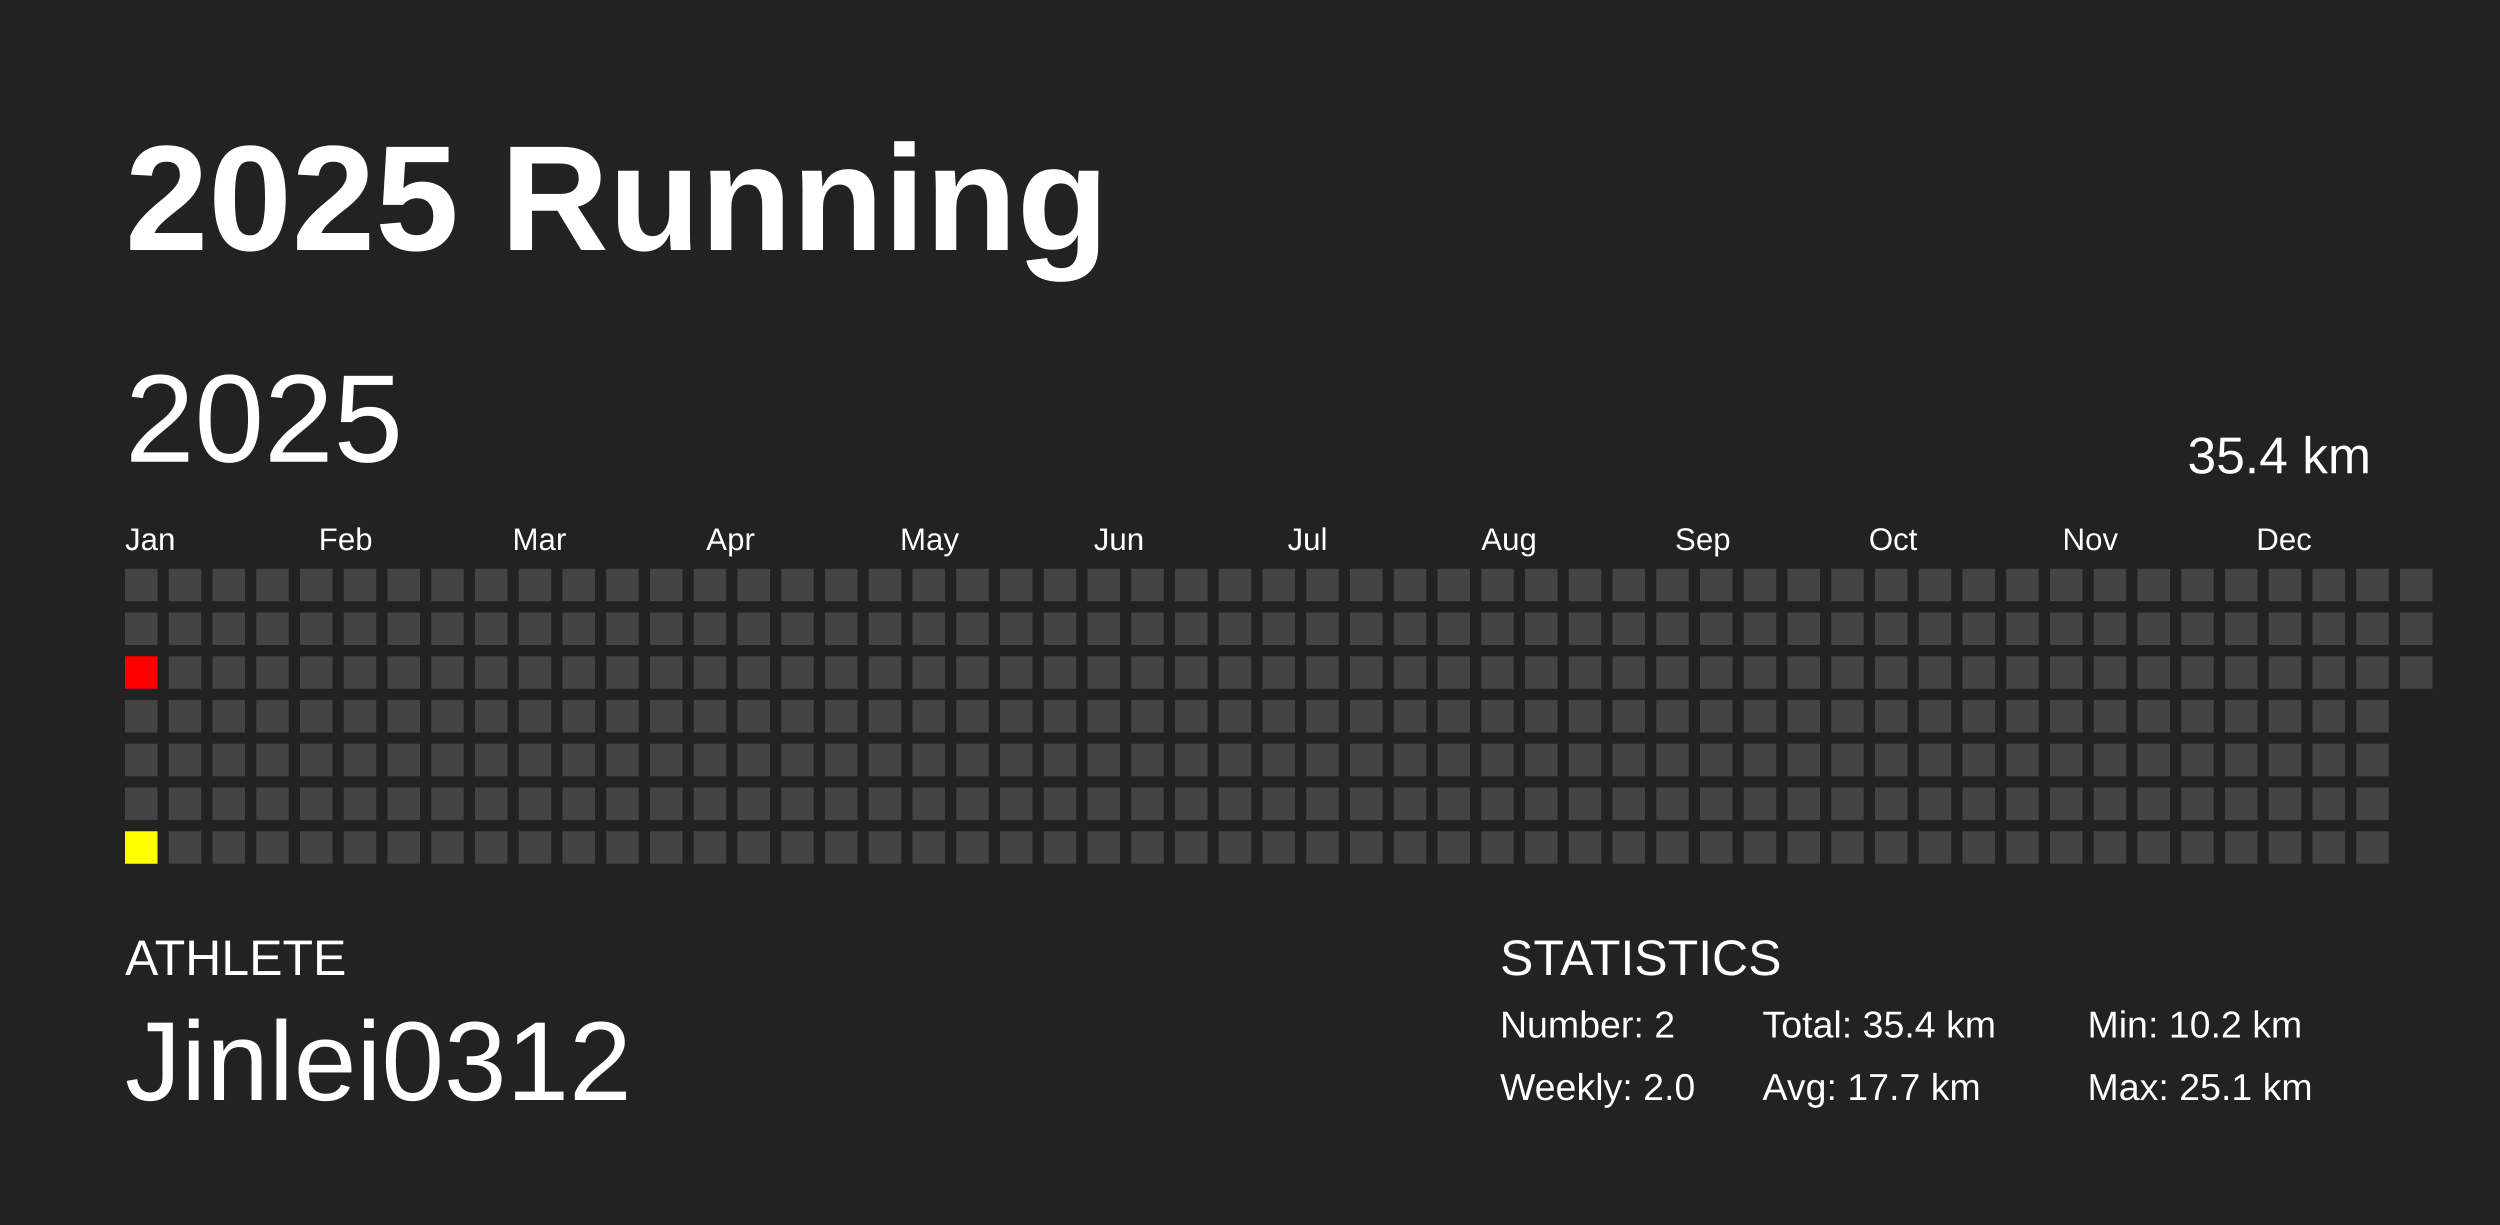
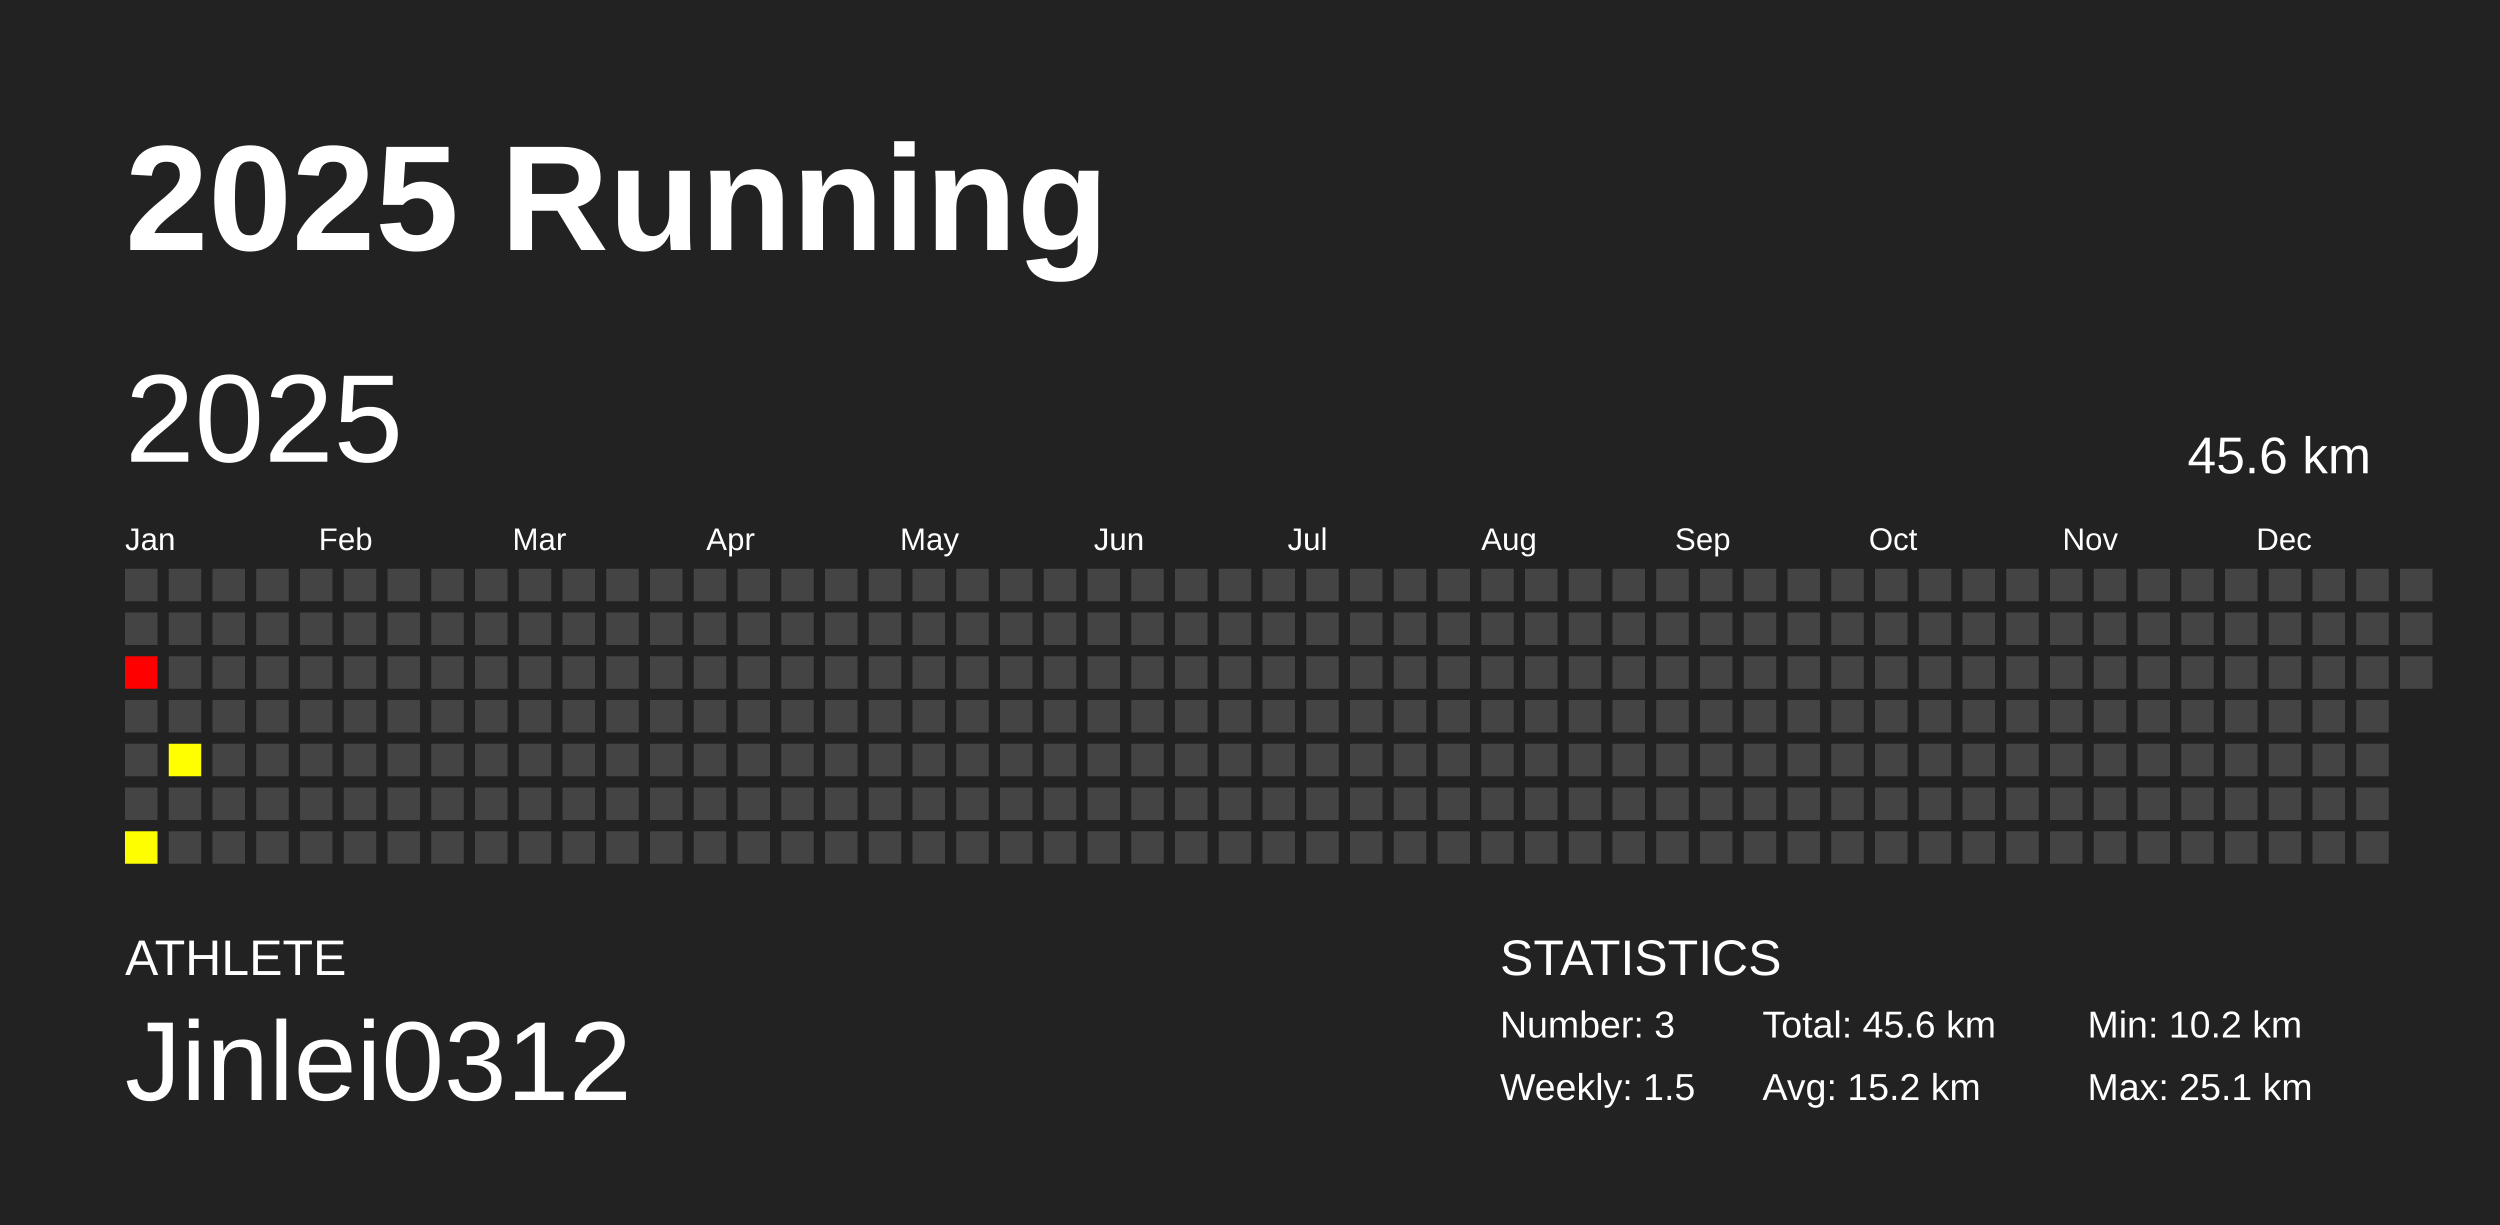
<svg xmlns="http://www.w3.org/2000/svg" baseProfile="full" height="98mm" version="1.1" viewBox="0,0,200,98" width="200mm">
  <defs />
  <rect fill="#222222" height="98" width="200" x="0" y="0" />
  <text fill="#FFFFFF" style="font-size:12px; font-family:Arial; font-weight:bold;" x="10" y="20">2025 Running</text>
  <text fill="#FFFFFF" style="font-size:4px; font-family:Arial" x="10" y="78">ATHLETE</text>
  <text fill="#FFFFFF" style="font-size:9px; font-family:Arial" x="10" y="88">Jinlei0312</text>
  <text fill="#FFFFFF" style="font-size:4px; font-family:Arial" x="120" y="78">STATISTICS</text>
-   <text fill="#FFFFFF" style="font-size:3px; font-family:Arial" x="120" y="83">Number: 2</text>
-   <text fill="#FFFFFF" style="font-size:3px; font-family:Arial" x="120" y="88">Weekly: 2.0</text>
-   <text fill="#FFFFFF" style="font-size:3px; font-family:Arial" x="141" y="83">Total: 35.4 km</text>
-   <text fill="#FFFFFF" style="font-size:3px; font-family:Arial" x="141" y="88">Avg: 17.7 km</text>
+   <text fill="#FFFFFF" style="font-size:3px; font-family:Arial" x="120" y="83">Number: 3</text>
+   <text fill="#FFFFFF" style="font-size:3px; font-family:Arial" x="120" y="88">Weekly: 1.5</text>
+   <text fill="#FFFFFF" style="font-size:3px; font-family:Arial" x="141" y="83">Total: 45.6 km</text>
+   <text fill="#FFFFFF" style="font-size:3px; font-family:Arial" x="141" y="88">Avg: 15.2 km</text>
  <text fill="#FFFFFF" style="font-size:3px; font-family:Arial" x="167" y="83">Min: 10.2 km</text>
  <text fill="#FFFFFF" style="font-size:3px; font-family:Arial" x="167" y="88">Max: 25.1 km</text>
  <text dominant-baseline="hanging" fill="#FFFFFF" style="font-size:10.0px; font-family:Arial;" x="10" y="30">2025</text>
-   <text dominant-baseline="hanging" fill="#FFFFFF" style="font-size:4.125px; font-family:Arial;" x="175" y="35">35.4 km</text>
+   <text dominant-baseline="hanging" fill="#FFFFFF" style="font-size:4.125px; font-family:Arial;" x="175" y="35">45.6 km</text>
  <text fill="#FFFFFF" style="font-size:2.5px; font-family:Arial" x="10.0" y="44">Jan</text>
  <text fill="#FFFFFF" style="font-size:2.5px; font-family:Arial" x="25.5" y="44">Feb</text>
  <text fill="#FFFFFF" style="font-size:2.5px; font-family:Arial" x="41.0" y="44">Mar</text>
  <text fill="#FFFFFF" style="font-size:2.5px; font-family:Arial" x="56.5" y="44">Apr</text>
  <text fill="#FFFFFF" style="font-size:2.5px; font-family:Arial" x="72.0" y="44">May</text>
  <text fill="#FFFFFF" style="font-size:2.5px; font-family:Arial" x="87.5" y="44">Jun</text>
  <text fill="#FFFFFF" style="font-size:2.5px; font-family:Arial" x="103.0" y="44">Jul</text>
  <text fill="#FFFFFF" style="font-size:2.5px; font-family:Arial" x="118.5" y="44">Aug</text>
  <text fill="#FFFFFF" style="font-size:2.5px; font-family:Arial" x="134.0" y="44">Sep</text>
  <text fill="#FFFFFF" style="font-size:2.5px; font-family:Arial" x="149.5" y="44">Oct</text>
  <text fill="#FFFFFF" style="font-size:2.5px; font-family:Arial" x="165.0" y="44">Nov</text>
  <text fill="#FFFFFF" style="font-size:2.5px; font-family:Arial" x="180.5" y="44">Dec</text>
  <rect fill="#444444" height="2.6" width="2.6" x="10.0" y="45.5" />
  <rect fill="#444444" height="2.6" width="2.6" x="10.0" y="49.0" />
  <rect fill="red" height="2.6" width="2.6" x="10.0" y="52.5" />
  <rect fill="#444444" height="2.6" width="2.6" x="10.0" y="56.0" />
  <rect fill="#444444" height="2.6" width="2.6" x="10.0" y="59.5" />
  <rect fill="#444444" height="2.6" width="2.6" x="10.0" y="63.0" />
-   <rect fill="#ffff00" height="2.6" width="2.6" x="10.0" y="66.5" />
+   <rect fill="#fffe00" height="2.6" width="2.6" x="10.0" y="66.5" />
  <rect fill="#444444" height="2.6" width="2.6" x="13.5" y="45.5" />
  <rect fill="#444444" height="2.6" width="2.6" x="13.5" y="49.0" />
  <rect fill="#444444" height="2.6" width="2.6" x="13.5" y="52.5" />
  <rect fill="#444444" height="2.6" width="2.6" x="13.5" y="56.0" />
-   <rect fill="#444444" height="2.6" width="2.6" x="13.5" y="59.5" />
+   <rect fill="#ffff00" height="2.6" width="2.6" x="13.5" y="59.5" />
  <rect fill="#444444" height="2.6" width="2.6" x="13.5" y="63.0" />
  <rect fill="#444444" height="2.6" width="2.6" x="13.5" y="66.5" />
  <rect fill="#444444" height="2.6" width="2.6" x="17.0" y="45.5" />
  <rect fill="#444444" height="2.6" width="2.6" x="17.0" y="49.0" />
  <rect fill="#444444" height="2.6" width="2.6" x="17.0" y="52.5" />
  <rect fill="#444444" height="2.6" width="2.6" x="17.0" y="56.0" />
  <rect fill="#444444" height="2.6" width="2.6" x="17.0" y="59.5" />
  <rect fill="#444444" height="2.6" width="2.6" x="17.0" y="63.0" />
  <rect fill="#444444" height="2.6" width="2.6" x="17.0" y="66.5" />
  <rect fill="#444444" height="2.6" width="2.6" x="20.5" y="45.5" />
  <rect fill="#444444" height="2.6" width="2.6" x="20.5" y="49.0" />
  <rect fill="#444444" height="2.6" width="2.6" x="20.5" y="52.5" />
  <rect fill="#444444" height="2.6" width="2.6" x="20.5" y="56.0" />
  <rect fill="#444444" height="2.6" width="2.6" x="20.5" y="59.5" />
  <rect fill="#444444" height="2.6" width="2.6" x="20.5" y="63.0" />
  <rect fill="#444444" height="2.6" width="2.6" x="20.5" y="66.5" />
  <rect fill="#444444" height="2.6" width="2.6" x="24.0" y="45.5" />
  <rect fill="#444444" height="2.6" width="2.6" x="24.0" y="49.0" />
  <rect fill="#444444" height="2.6" width="2.6" x="24.0" y="52.5" />
  <rect fill="#444444" height="2.6" width="2.6" x="24.0" y="56.0" />
  <rect fill="#444444" height="2.6" width="2.6" x="24.0" y="59.5" />
  <rect fill="#444444" height="2.6" width="2.6" x="24.0" y="63.0" />
  <rect fill="#444444" height="2.6" width="2.6" x="24.0" y="66.5" />
  <rect fill="#444444" height="2.6" width="2.6" x="27.5" y="45.5" />
  <rect fill="#444444" height="2.6" width="2.6" x="27.5" y="49.0" />
  <rect fill="#444444" height="2.6" width="2.6" x="27.5" y="52.5" />
  <rect fill="#444444" height="2.6" width="2.6" x="27.5" y="56.0" />
  <rect fill="#444444" height="2.6" width="2.6" x="27.5" y="59.5" />
  <rect fill="#444444" height="2.6" width="2.6" x="27.5" y="63.0" />
  <rect fill="#444444" height="2.6" width="2.6" x="27.5" y="66.5" />
  <rect fill="#444444" height="2.6" width="2.6" x="31.0" y="45.5" />
  <rect fill="#444444" height="2.6" width="2.6" x="31.0" y="49.0" />
  <rect fill="#444444" height="2.6" width="2.6" x="31.0" y="52.5" />
  <rect fill="#444444" height="2.6" width="2.6" x="31.0" y="56.0" />
  <rect fill="#444444" height="2.6" width="2.6" x="31.0" y="59.5" />
  <rect fill="#444444" height="2.6" width="2.6" x="31.0" y="63.0" />
  <rect fill="#444444" height="2.6" width="2.6" x="31.0" y="66.5" />
  <rect fill="#444444" height="2.6" width="2.6" x="34.5" y="45.5" />
  <rect fill="#444444" height="2.6" width="2.6" x="34.5" y="49.0" />
  <rect fill="#444444" height="2.6" width="2.6" x="34.5" y="52.5" />
  <rect fill="#444444" height="2.6" width="2.6" x="34.5" y="56.0" />
  <rect fill="#444444" height="2.6" width="2.6" x="34.5" y="59.5" />
  <rect fill="#444444" height="2.6" width="2.6" x="34.5" y="63.0" />
  <rect fill="#444444" height="2.6" width="2.6" x="34.5" y="66.5" />
  <rect fill="#444444" height="2.6" width="2.6" x="38.0" y="45.5" />
  <rect fill="#444444" height="2.6" width="2.6" x="38.0" y="49.0" />
  <rect fill="#444444" height="2.6" width="2.6" x="38.0" y="52.5" />
  <rect fill="#444444" height="2.6" width="2.6" x="38.0" y="56.0" />
  <rect fill="#444444" height="2.6" width="2.6" x="38.0" y="59.5" />
  <rect fill="#444444" height="2.6" width="2.6" x="38.0" y="63.0" />
  <rect fill="#444444" height="2.6" width="2.6" x="38.0" y="66.5" />
  <rect fill="#444444" height="2.6" width="2.6" x="41.5" y="45.5" />
  <rect fill="#444444" height="2.6" width="2.6" x="41.5" y="49.0" />
  <rect fill="#444444" height="2.6" width="2.6" x="41.5" y="52.5" />
  <rect fill="#444444" height="2.6" width="2.6" x="41.5" y="56.0" />
  <rect fill="#444444" height="2.6" width="2.6" x="41.5" y="59.5" />
  <rect fill="#444444" height="2.6" width="2.6" x="41.5" y="63.0" />
  <rect fill="#444444" height="2.6" width="2.6" x="41.5" y="66.5" />
  <rect fill="#444444" height="2.6" width="2.6" x="45.0" y="45.5" />
  <rect fill="#444444" height="2.6" width="2.6" x="45.0" y="49.0" />
  <rect fill="#444444" height="2.6" width="2.6" x="45.0" y="52.5" />
  <rect fill="#444444" height="2.6" width="2.6" x="45.0" y="56.0" />
  <rect fill="#444444" height="2.6" width="2.6" x="45.0" y="59.5" />
  <rect fill="#444444" height="2.6" width="2.6" x="45.0" y="63.0" />
  <rect fill="#444444" height="2.6" width="2.6" x="45.0" y="66.5" />
  <rect fill="#444444" height="2.6" width="2.6" x="48.5" y="45.5" />
  <rect fill="#444444" height="2.6" width="2.6" x="48.5" y="49.0" />
  <rect fill="#444444" height="2.6" width="2.6" x="48.5" y="52.5" />
  <rect fill="#444444" height="2.6" width="2.6" x="48.5" y="56.0" />
  <rect fill="#444444" height="2.6" width="2.6" x="48.5" y="59.5" />
  <rect fill="#444444" height="2.6" width="2.6" x="48.5" y="63.0" />
  <rect fill="#444444" height="2.6" width="2.6" x="48.5" y="66.5" />
  <rect fill="#444444" height="2.6" width="2.6" x="52.0" y="45.5" />
  <rect fill="#444444" height="2.6" width="2.6" x="52.0" y="49.0" />
  <rect fill="#444444" height="2.6" width="2.6" x="52.0" y="52.5" />
  <rect fill="#444444" height="2.6" width="2.6" x="52.0" y="56.0" />
  <rect fill="#444444" height="2.6" width="2.6" x="52.0" y="59.5" />
  <rect fill="#444444" height="2.6" width="2.6" x="52.0" y="63.0" />
  <rect fill="#444444" height="2.6" width="2.6" x="52.0" y="66.5" />
  <rect fill="#444444" height="2.6" width="2.6" x="55.5" y="45.5" />
  <rect fill="#444444" height="2.6" width="2.6" x="55.5" y="49.0" />
  <rect fill="#444444" height="2.6" width="2.6" x="55.5" y="52.5" />
  <rect fill="#444444" height="2.6" width="2.6" x="55.5" y="56.0" />
  <rect fill="#444444" height="2.6" width="2.6" x="55.5" y="59.5" />
  <rect fill="#444444" height="2.6" width="2.6" x="55.5" y="63.0" />
  <rect fill="#444444" height="2.6" width="2.6" x="55.5" y="66.5" />
  <rect fill="#444444" height="2.6" width="2.6" x="59.0" y="45.5" />
  <rect fill="#444444" height="2.6" width="2.6" x="59.0" y="49.0" />
  <rect fill="#444444" height="2.6" width="2.6" x="59.0" y="52.5" />
  <rect fill="#444444" height="2.6" width="2.6" x="59.0" y="56.0" />
  <rect fill="#444444" height="2.6" width="2.6" x="59.0" y="59.5" />
  <rect fill="#444444" height="2.6" width="2.6" x="59.0" y="63.0" />
  <rect fill="#444444" height="2.6" width="2.6" x="59.0" y="66.5" />
  <rect fill="#444444" height="2.6" width="2.6" x="62.5" y="45.5" />
  <rect fill="#444444" height="2.6" width="2.6" x="62.5" y="49.0" />
  <rect fill="#444444" height="2.6" width="2.6" x="62.5" y="52.5" />
  <rect fill="#444444" height="2.6" width="2.6" x="62.5" y="56.0" />
  <rect fill="#444444" height="2.6" width="2.6" x="62.5" y="59.5" />
  <rect fill="#444444" height="2.6" width="2.6" x="62.5" y="63.0" />
  <rect fill="#444444" height="2.6" width="2.6" x="62.5" y="66.5" />
  <rect fill="#444444" height="2.6" width="2.6" x="66.0" y="45.5" />
  <rect fill="#444444" height="2.6" width="2.6" x="66.0" y="49.0" />
  <rect fill="#444444" height="2.6" width="2.6" x="66.0" y="52.5" />
  <rect fill="#444444" height="2.6" width="2.6" x="66.0" y="56.0" />
  <rect fill="#444444" height="2.6" width="2.6" x="66.0" y="59.5" />
  <rect fill="#444444" height="2.6" width="2.6" x="66.0" y="63.0" />
  <rect fill="#444444" height="2.6" width="2.6" x="66.0" y="66.5" />
  <rect fill="#444444" height="2.6" width="2.6" x="69.5" y="45.5" />
  <rect fill="#444444" height="2.6" width="2.6" x="69.5" y="49.0" />
  <rect fill="#444444" height="2.6" width="2.6" x="69.5" y="52.5" />
  <rect fill="#444444" height="2.6" width="2.6" x="69.5" y="56.0" />
  <rect fill="#444444" height="2.6" width="2.6" x="69.5" y="59.5" />
  <rect fill="#444444" height="2.6" width="2.6" x="69.5" y="63.0" />
  <rect fill="#444444" height="2.6" width="2.6" x="69.5" y="66.5" />
  <rect fill="#444444" height="2.6" width="2.6" x="73.0" y="45.5" />
  <rect fill="#444444" height="2.6" width="2.6" x="73.0" y="49.0" />
  <rect fill="#444444" height="2.6" width="2.6" x="73.0" y="52.5" />
  <rect fill="#444444" height="2.6" width="2.6" x="73.0" y="56.0" />
  <rect fill="#444444" height="2.6" width="2.6" x="73.0" y="59.5" />
  <rect fill="#444444" height="2.6" width="2.6" x="73.0" y="63.0" />
  <rect fill="#444444" height="2.6" width="2.6" x="73.0" y="66.5" />
  <rect fill="#444444" height="2.6" width="2.6" x="76.5" y="45.5" />
  <rect fill="#444444" height="2.6" width="2.6" x="76.5" y="49.0" />
  <rect fill="#444444" height="2.6" width="2.6" x="76.5" y="52.5" />
  <rect fill="#444444" height="2.6" width="2.6" x="76.5" y="56.0" />
  <rect fill="#444444" height="2.6" width="2.6" x="76.5" y="59.5" />
  <rect fill="#444444" height="2.6" width="2.6" x="76.5" y="63.0" />
  <rect fill="#444444" height="2.6" width="2.6" x="76.5" y="66.5" />
  <rect fill="#444444" height="2.6" width="2.6" x="80.0" y="45.5" />
  <rect fill="#444444" height="2.6" width="2.6" x="80.0" y="49.0" />
  <rect fill="#444444" height="2.6" width="2.6" x="80.0" y="52.5" />
  <rect fill="#444444" height="2.6" width="2.6" x="80.0" y="56.0" />
  <rect fill="#444444" height="2.6" width="2.6" x="80.0" y="59.5" />
  <rect fill="#444444" height="2.6" width="2.6" x="80.0" y="63.0" />
  <rect fill="#444444" height="2.6" width="2.6" x="80.0" y="66.5" />
  <rect fill="#444444" height="2.6" width="2.6" x="83.5" y="45.5" />
  <rect fill="#444444" height="2.6" width="2.6" x="83.5" y="49.0" />
  <rect fill="#444444" height="2.6" width="2.6" x="83.5" y="52.5" />
  <rect fill="#444444" height="2.6" width="2.6" x="83.5" y="56.0" />
  <rect fill="#444444" height="2.6" width="2.6" x="83.5" y="59.5" />
  <rect fill="#444444" height="2.6" width="2.6" x="83.5" y="63.0" />
  <rect fill="#444444" height="2.6" width="2.6" x="83.5" y="66.5" />
  <rect fill="#444444" height="2.6" width="2.6" x="87.0" y="45.5" />
  <rect fill="#444444" height="2.6" width="2.6" x="87.0" y="49.0" />
  <rect fill="#444444" height="2.6" width="2.6" x="87.0" y="52.5" />
  <rect fill="#444444" height="2.6" width="2.6" x="87.0" y="56.0" />
  <rect fill="#444444" height="2.6" width="2.6" x="87.0" y="59.5" />
  <rect fill="#444444" height="2.6" width="2.6" x="87.0" y="63.0" />
  <rect fill="#444444" height="2.6" width="2.6" x="87.0" y="66.5" />
  <rect fill="#444444" height="2.6" width="2.6" x="90.5" y="45.5" />
  <rect fill="#444444" height="2.6" width="2.6" x="90.5" y="49.0" />
  <rect fill="#444444" height="2.6" width="2.6" x="90.5" y="52.5" />
  <rect fill="#444444" height="2.6" width="2.6" x="90.5" y="56.0" />
  <rect fill="#444444" height="2.6" width="2.6" x="90.5" y="59.5" />
  <rect fill="#444444" height="2.6" width="2.6" x="90.5" y="63.0" />
  <rect fill="#444444" height="2.6" width="2.6" x="90.5" y="66.5" />
  <rect fill="#444444" height="2.6" width="2.6" x="94.0" y="45.5" />
  <rect fill="#444444" height="2.6" width="2.6" x="94.0" y="49.0" />
  <rect fill="#444444" height="2.6" width="2.6" x="94.0" y="52.5" />
  <rect fill="#444444" height="2.6" width="2.6" x="94.0" y="56.0" />
  <rect fill="#444444" height="2.6" width="2.6" x="94.0" y="59.5" />
  <rect fill="#444444" height="2.6" width="2.6" x="94.0" y="63.0" />
  <rect fill="#444444" height="2.6" width="2.6" x="94.0" y="66.5" />
  <rect fill="#444444" height="2.6" width="2.6" x="97.5" y="45.5" />
  <rect fill="#444444" height="2.6" width="2.6" x="97.5" y="49.0" />
  <rect fill="#444444" height="2.6" width="2.6" x="97.5" y="52.5" />
  <rect fill="#444444" height="2.6" width="2.6" x="97.5" y="56.0" />
  <rect fill="#444444" height="2.6" width="2.6" x="97.5" y="59.5" />
  <rect fill="#444444" height="2.6" width="2.6" x="97.5" y="63.0" />
  <rect fill="#444444" height="2.6" width="2.6" x="97.5" y="66.5" />
  <rect fill="#444444" height="2.6" width="2.6" x="101.0" y="45.5" />
  <rect fill="#444444" height="2.6" width="2.6" x="101.0" y="49.0" />
  <rect fill="#444444" height="2.6" width="2.6" x="101.0" y="52.5" />
  <rect fill="#444444" height="2.6" width="2.6" x="101.0" y="56.0" />
  <rect fill="#444444" height="2.6" width="2.6" x="101.0" y="59.5" />
  <rect fill="#444444" height="2.6" width="2.6" x="101.0" y="63.0" />
  <rect fill="#444444" height="2.6" width="2.6" x="101.0" y="66.5" />
  <rect fill="#444444" height="2.6" width="2.6" x="104.5" y="45.5" />
  <rect fill="#444444" height="2.6" width="2.6" x="104.5" y="49.0" />
  <rect fill="#444444" height="2.6" width="2.6" x="104.5" y="52.5" />
  <rect fill="#444444" height="2.6" width="2.6" x="104.5" y="56.0" />
  <rect fill="#444444" height="2.6" width="2.6" x="104.5" y="59.5" />
  <rect fill="#444444" height="2.6" width="2.6" x="104.5" y="63.0" />
  <rect fill="#444444" height="2.6" width="2.6" x="104.5" y="66.5" />
  <rect fill="#444444" height="2.6" width="2.6" x="108.0" y="45.5" />
  <rect fill="#444444" height="2.6" width="2.6" x="108.0" y="49.0" />
  <rect fill="#444444" height="2.6" width="2.6" x="108.0" y="52.5" />
  <rect fill="#444444" height="2.6" width="2.6" x="108.0" y="56.0" />
  <rect fill="#444444" height="2.6" width="2.6" x="108.0" y="59.5" />
  <rect fill="#444444" height="2.6" width="2.6" x="108.0" y="63.0" />
  <rect fill="#444444" height="2.6" width="2.6" x="108.0" y="66.5" />
  <rect fill="#444444" height="2.6" width="2.6" x="111.5" y="45.5" />
  <rect fill="#444444" height="2.6" width="2.6" x="111.5" y="49.0" />
  <rect fill="#444444" height="2.6" width="2.6" x="111.5" y="52.5" />
  <rect fill="#444444" height="2.6" width="2.6" x="111.5" y="56.0" />
  <rect fill="#444444" height="2.6" width="2.6" x="111.5" y="59.5" />
  <rect fill="#444444" height="2.6" width="2.6" x="111.5" y="63.0" />
  <rect fill="#444444" height="2.6" width="2.6" x="111.5" y="66.5" />
  <rect fill="#444444" height="2.6" width="2.6" x="115.0" y="45.5" />
  <rect fill="#444444" height="2.6" width="2.6" x="115.0" y="49.0" />
  <rect fill="#444444" height="2.6" width="2.6" x="115.0" y="52.5" />
  <rect fill="#444444" height="2.6" width="2.6" x="115.0" y="56.0" />
  <rect fill="#444444" height="2.6" width="2.6" x="115.0" y="59.5" />
  <rect fill="#444444" height="2.6" width="2.6" x="115.0" y="63.0" />
  <rect fill="#444444" height="2.6" width="2.6" x="115.0" y="66.5" />
  <rect fill="#444444" height="2.6" width="2.6" x="118.5" y="45.5" />
  <rect fill="#444444" height="2.6" width="2.6" x="118.5" y="49.0" />
  <rect fill="#444444" height="2.6" width="2.6" x="118.5" y="52.5" />
  <rect fill="#444444" height="2.6" width="2.6" x="118.5" y="56.0" />
  <rect fill="#444444" height="2.6" width="2.6" x="118.5" y="59.5" />
  <rect fill="#444444" height="2.6" width="2.6" x="118.5" y="63.0" />
  <rect fill="#444444" height="2.6" width="2.6" x="118.5" y="66.5" />
  <rect fill="#444444" height="2.6" width="2.6" x="122.0" y="45.5" />
  <rect fill="#444444" height="2.6" width="2.6" x="122.0" y="49.0" />
  <rect fill="#444444" height="2.6" width="2.6" x="122.0" y="52.5" />
  <rect fill="#444444" height="2.6" width="2.6" x="122.0" y="56.0" />
  <rect fill="#444444" height="2.6" width="2.6" x="122.0" y="59.5" />
  <rect fill="#444444" height="2.6" width="2.6" x="122.0" y="63.0" />
  <rect fill="#444444" height="2.6" width="2.6" x="122.0" y="66.5" />
  <rect fill="#444444" height="2.6" width="2.6" x="125.5" y="45.5" />
  <rect fill="#444444" height="2.6" width="2.6" x="125.5" y="49.0" />
  <rect fill="#444444" height="2.6" width="2.6" x="125.5" y="52.5" />
  <rect fill="#444444" height="2.6" width="2.6" x="125.5" y="56.0" />
  <rect fill="#444444" height="2.6" width="2.6" x="125.5" y="59.5" />
  <rect fill="#444444" height="2.6" width="2.6" x="125.5" y="63.0" />
  <rect fill="#444444" height="2.6" width="2.6" x="125.5" y="66.5" />
  <rect fill="#444444" height="2.6" width="2.6" x="129.0" y="45.5" />
  <rect fill="#444444" height="2.6" width="2.6" x="129.0" y="49.0" />
  <rect fill="#444444" height="2.6" width="2.6" x="129.0" y="52.5" />
  <rect fill="#444444" height="2.6" width="2.6" x="129.0" y="56.0" />
  <rect fill="#444444" height="2.6" width="2.6" x="129.0" y="59.5" />
  <rect fill="#444444" height="2.6" width="2.6" x="129.0" y="63.0" />
  <rect fill="#444444" height="2.6" width="2.6" x="129.0" y="66.5" />
  <rect fill="#444444" height="2.6" width="2.6" x="132.5" y="45.5" />
  <rect fill="#444444" height="2.6" width="2.6" x="132.5" y="49.0" />
  <rect fill="#444444" height="2.6" width="2.6" x="132.5" y="52.5" />
  <rect fill="#444444" height="2.6" width="2.6" x="132.5" y="56.0" />
  <rect fill="#444444" height="2.6" width="2.6" x="132.5" y="59.5" />
  <rect fill="#444444" height="2.6" width="2.6" x="132.5" y="63.0" />
  <rect fill="#444444" height="2.6" width="2.6" x="132.5" y="66.5" />
  <rect fill="#444444" height="2.6" width="2.6" x="136.0" y="45.5" />
  <rect fill="#444444" height="2.6" width="2.6" x="136.0" y="49.0" />
  <rect fill="#444444" height="2.6" width="2.6" x="136.0" y="52.5" />
  <rect fill="#444444" height="2.6" width="2.6" x="136.0" y="56.0" />
  <rect fill="#444444" height="2.6" width="2.6" x="136.0" y="59.5" />
  <rect fill="#444444" height="2.6" width="2.6" x="136.0" y="63.0" />
  <rect fill="#444444" height="2.6" width="2.6" x="136.0" y="66.5" />
  <rect fill="#444444" height="2.6" width="2.6" x="139.5" y="45.5" />
  <rect fill="#444444" height="2.6" width="2.6" x="139.5" y="49.0" />
  <rect fill="#444444" height="2.6" width="2.6" x="139.5" y="52.5" />
  <rect fill="#444444" height="2.6" width="2.6" x="139.5" y="56.0" />
  <rect fill="#444444" height="2.6" width="2.6" x="139.5" y="59.5" />
  <rect fill="#444444" height="2.6" width="2.6" x="139.5" y="63.0" />
  <rect fill="#444444" height="2.6" width="2.6" x="139.5" y="66.5" />
  <rect fill="#444444" height="2.6" width="2.6" x="143.0" y="45.5" />
  <rect fill="#444444" height="2.6" width="2.6" x="143.0" y="49.0" />
  <rect fill="#444444" height="2.6" width="2.6" x="143.0" y="52.5" />
  <rect fill="#444444" height="2.6" width="2.6" x="143.0" y="56.0" />
  <rect fill="#444444" height="2.6" width="2.6" x="143.0" y="59.5" />
  <rect fill="#444444" height="2.6" width="2.6" x="143.0" y="63.0" />
  <rect fill="#444444" height="2.6" width="2.6" x="143.0" y="66.5" />
  <rect fill="#444444" height="2.6" width="2.6" x="146.5" y="45.5" />
  <rect fill="#444444" height="2.6" width="2.6" x="146.5" y="49.0" />
  <rect fill="#444444" height="2.6" width="2.6" x="146.5" y="52.5" />
  <rect fill="#444444" height="2.6" width="2.6" x="146.5" y="56.0" />
  <rect fill="#444444" height="2.6" width="2.6" x="146.5" y="59.5" />
  <rect fill="#444444" height="2.6" width="2.6" x="146.5" y="63.0" />
  <rect fill="#444444" height="2.6" width="2.6" x="146.5" y="66.5" />
  <rect fill="#444444" height="2.6" width="2.6" x="150.0" y="45.5" />
  <rect fill="#444444" height="2.6" width="2.6" x="150.0" y="49.0" />
  <rect fill="#444444" height="2.6" width="2.6" x="150.0" y="52.5" />
  <rect fill="#444444" height="2.6" width="2.6" x="150.0" y="56.0" />
  <rect fill="#444444" height="2.6" width="2.6" x="150.0" y="59.5" />
  <rect fill="#444444" height="2.6" width="2.6" x="150.0" y="63.0" />
  <rect fill="#444444" height="2.6" width="2.6" x="150.0" y="66.5" />
  <rect fill="#444444" height="2.6" width="2.6" x="153.5" y="45.5" />
  <rect fill="#444444" height="2.6" width="2.6" x="153.5" y="49.0" />
  <rect fill="#444444" height="2.6" width="2.6" x="153.5" y="52.5" />
  <rect fill="#444444" height="2.6" width="2.6" x="153.5" y="56.0" />
  <rect fill="#444444" height="2.6" width="2.6" x="153.5" y="59.5" />
  <rect fill="#444444" height="2.6" width="2.6" x="153.5" y="63.0" />
  <rect fill="#444444" height="2.6" width="2.6" x="153.5" y="66.5" />
  <rect fill="#444444" height="2.6" width="2.6" x="157.0" y="45.5" />
  <rect fill="#444444" height="2.6" width="2.6" x="157.0" y="49.0" />
  <rect fill="#444444" height="2.6" width="2.6" x="157.0" y="52.5" />
  <rect fill="#444444" height="2.6" width="2.6" x="157.0" y="56.0" />
  <rect fill="#444444" height="2.6" width="2.6" x="157.0" y="59.5" />
  <rect fill="#444444" height="2.6" width="2.6" x="157.0" y="63.0" />
  <rect fill="#444444" height="2.6" width="2.6" x="157.0" y="66.5" />
  <rect fill="#444444" height="2.6" width="2.6" x="160.5" y="45.5" />
  <rect fill="#444444" height="2.6" width="2.6" x="160.5" y="49.0" />
  <rect fill="#444444" height="2.6" width="2.6" x="160.5" y="52.5" />
  <rect fill="#444444" height="2.6" width="2.6" x="160.5" y="56.0" />
  <rect fill="#444444" height="2.6" width="2.6" x="160.5" y="59.5" />
  <rect fill="#444444" height="2.6" width="2.6" x="160.5" y="63.0" />
  <rect fill="#444444" height="2.6" width="2.6" x="160.5" y="66.5" />
  <rect fill="#444444" height="2.6" width="2.6" x="164.0" y="45.5" />
  <rect fill="#444444" height="2.6" width="2.6" x="164.0" y="49.0" />
  <rect fill="#444444" height="2.6" width="2.6" x="164.0" y="52.5" />
  <rect fill="#444444" height="2.6" width="2.6" x="164.0" y="56.0" />
  <rect fill="#444444" height="2.6" width="2.6" x="164.0" y="59.5" />
  <rect fill="#444444" height="2.6" width="2.6" x="164.0" y="63.0" />
  <rect fill="#444444" height="2.6" width="2.6" x="164.0" y="66.5" />
  <rect fill="#444444" height="2.6" width="2.6" x="167.5" y="45.5" />
  <rect fill="#444444" height="2.6" width="2.6" x="167.5" y="49.0" />
  <rect fill="#444444" height="2.6" width="2.6" x="167.5" y="52.5" />
  <rect fill="#444444" height="2.6" width="2.6" x="167.5" y="56.0" />
  <rect fill="#444444" height="2.6" width="2.6" x="167.5" y="59.5" />
  <rect fill="#444444" height="2.6" width="2.6" x="167.5" y="63.0" />
  <rect fill="#444444" height="2.6" width="2.6" x="167.5" y="66.5" />
  <rect fill="#444444" height="2.6" width="2.6" x="171.0" y="45.5" />
  <rect fill="#444444" height="2.6" width="2.6" x="171.0" y="49.0" />
  <rect fill="#444444" height="2.6" width="2.6" x="171.0" y="52.5" />
  <rect fill="#444444" height="2.6" width="2.6" x="171.0" y="56.0" />
  <rect fill="#444444" height="2.6" width="2.6" x="171.0" y="59.5" />
  <rect fill="#444444" height="2.6" width="2.6" x="171.0" y="63.0" />
  <rect fill="#444444" height="2.6" width="2.6" x="171.0" y="66.5" />
  <rect fill="#444444" height="2.6" width="2.6" x="174.5" y="45.5" />
  <rect fill="#444444" height="2.6" width="2.6" x="174.5" y="49.0" />
  <rect fill="#444444" height="2.6" width="2.6" x="174.5" y="52.5" />
  <rect fill="#444444" height="2.6" width="2.6" x="174.5" y="56.0" />
  <rect fill="#444444" height="2.6" width="2.6" x="174.5" y="59.5" />
  <rect fill="#444444" height="2.6" width="2.6" x="174.5" y="63.0" />
  <rect fill="#444444" height="2.6" width="2.6" x="174.5" y="66.5" />
  <rect fill="#444444" height="2.6" width="2.6" x="178.0" y="45.5" />
  <rect fill="#444444" height="2.6" width="2.6" x="178.0" y="49.0" />
  <rect fill="#444444" height="2.6" width="2.6" x="178.0" y="52.5" />
  <rect fill="#444444" height="2.6" width="2.6" x="178.0" y="56.0" />
  <rect fill="#444444" height="2.6" width="2.6" x="178.0" y="59.5" />
  <rect fill="#444444" height="2.6" width="2.6" x="178.0" y="63.0" />
  <rect fill="#444444" height="2.6" width="2.6" x="178.0" y="66.5" />
  <rect fill="#444444" height="2.6" width="2.6" x="181.5" y="45.5" />
  <rect fill="#444444" height="2.6" width="2.6" x="181.5" y="49.0" />
  <rect fill="#444444" height="2.6" width="2.6" x="181.5" y="52.5" />
  <rect fill="#444444" height="2.6" width="2.6" x="181.5" y="56.0" />
  <rect fill="#444444" height="2.6" width="2.6" x="181.5" y="59.5" />
  <rect fill="#444444" height="2.6" width="2.6" x="181.5" y="63.0" />
  <rect fill="#444444" height="2.6" width="2.6" x="181.5" y="66.5" />
  <rect fill="#444444" height="2.6" width="2.6" x="185.0" y="45.5" />
  <rect fill="#444444" height="2.6" width="2.6" x="185.0" y="49.0" />
  <rect fill="#444444" height="2.6" width="2.6" x="185.0" y="52.5" />
  <rect fill="#444444" height="2.6" width="2.6" x="185.0" y="56.0" />
  <rect fill="#444444" height="2.6" width="2.6" x="185.0" y="59.5" />
  <rect fill="#444444" height="2.6" width="2.6" x="185.0" y="63.0" />
  <rect fill="#444444" height="2.6" width="2.6" x="185.0" y="66.5" />
  <rect fill="#444444" height="2.6" width="2.6" x="188.5" y="45.5" />
  <rect fill="#444444" height="2.6" width="2.6" x="188.5" y="49.0" />
  <rect fill="#444444" height="2.6" width="2.6" x="188.5" y="52.5" />
  <rect fill="#444444" height="2.6" width="2.6" x="188.5" y="56.0" />
  <rect fill="#444444" height="2.6" width="2.6" x="188.5" y="59.5" />
  <rect fill="#444444" height="2.6" width="2.6" x="188.5" y="63.0" />
  <rect fill="#444444" height="2.6" width="2.6" x="188.5" y="66.5" />
  <rect fill="#444444" height="2.6" width="2.6" x="192.0" y="45.5" />
  <rect fill="#444444" height="2.6" width="2.6" x="192.0" y="49.0" />
  <rect fill="#444444" height="2.6" width="2.6" x="192.0" y="52.5" />
</svg>
